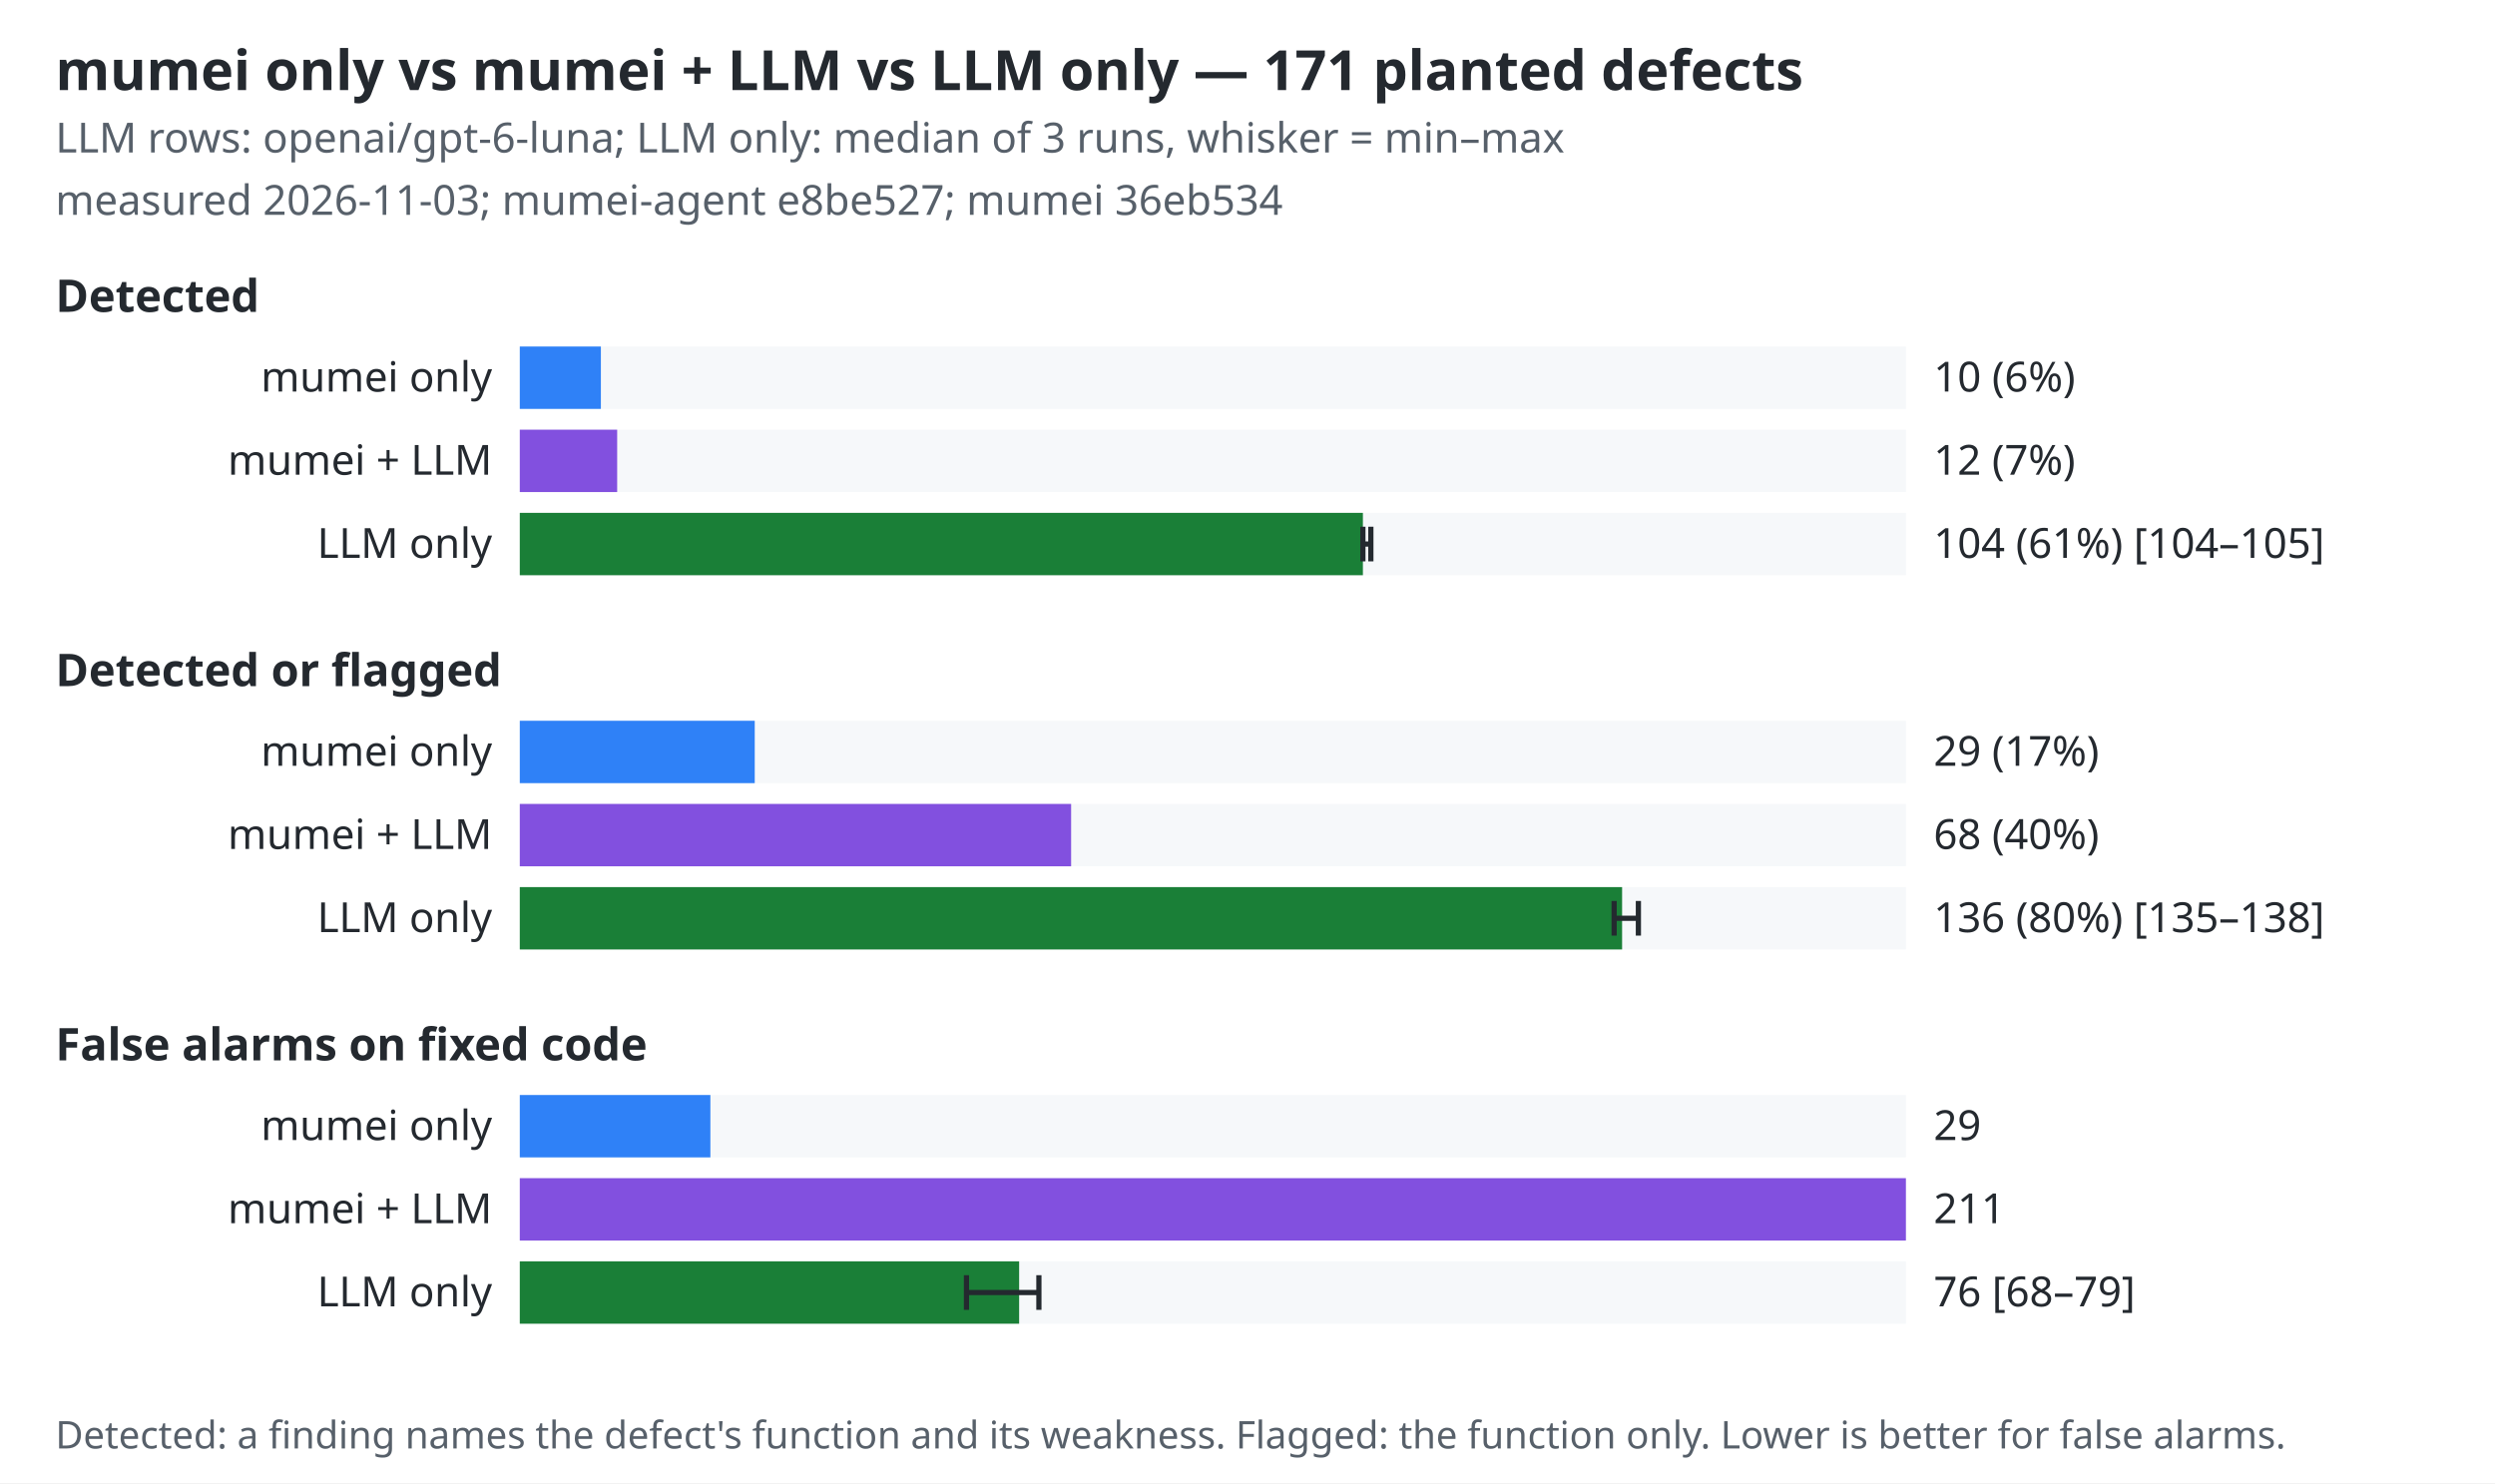
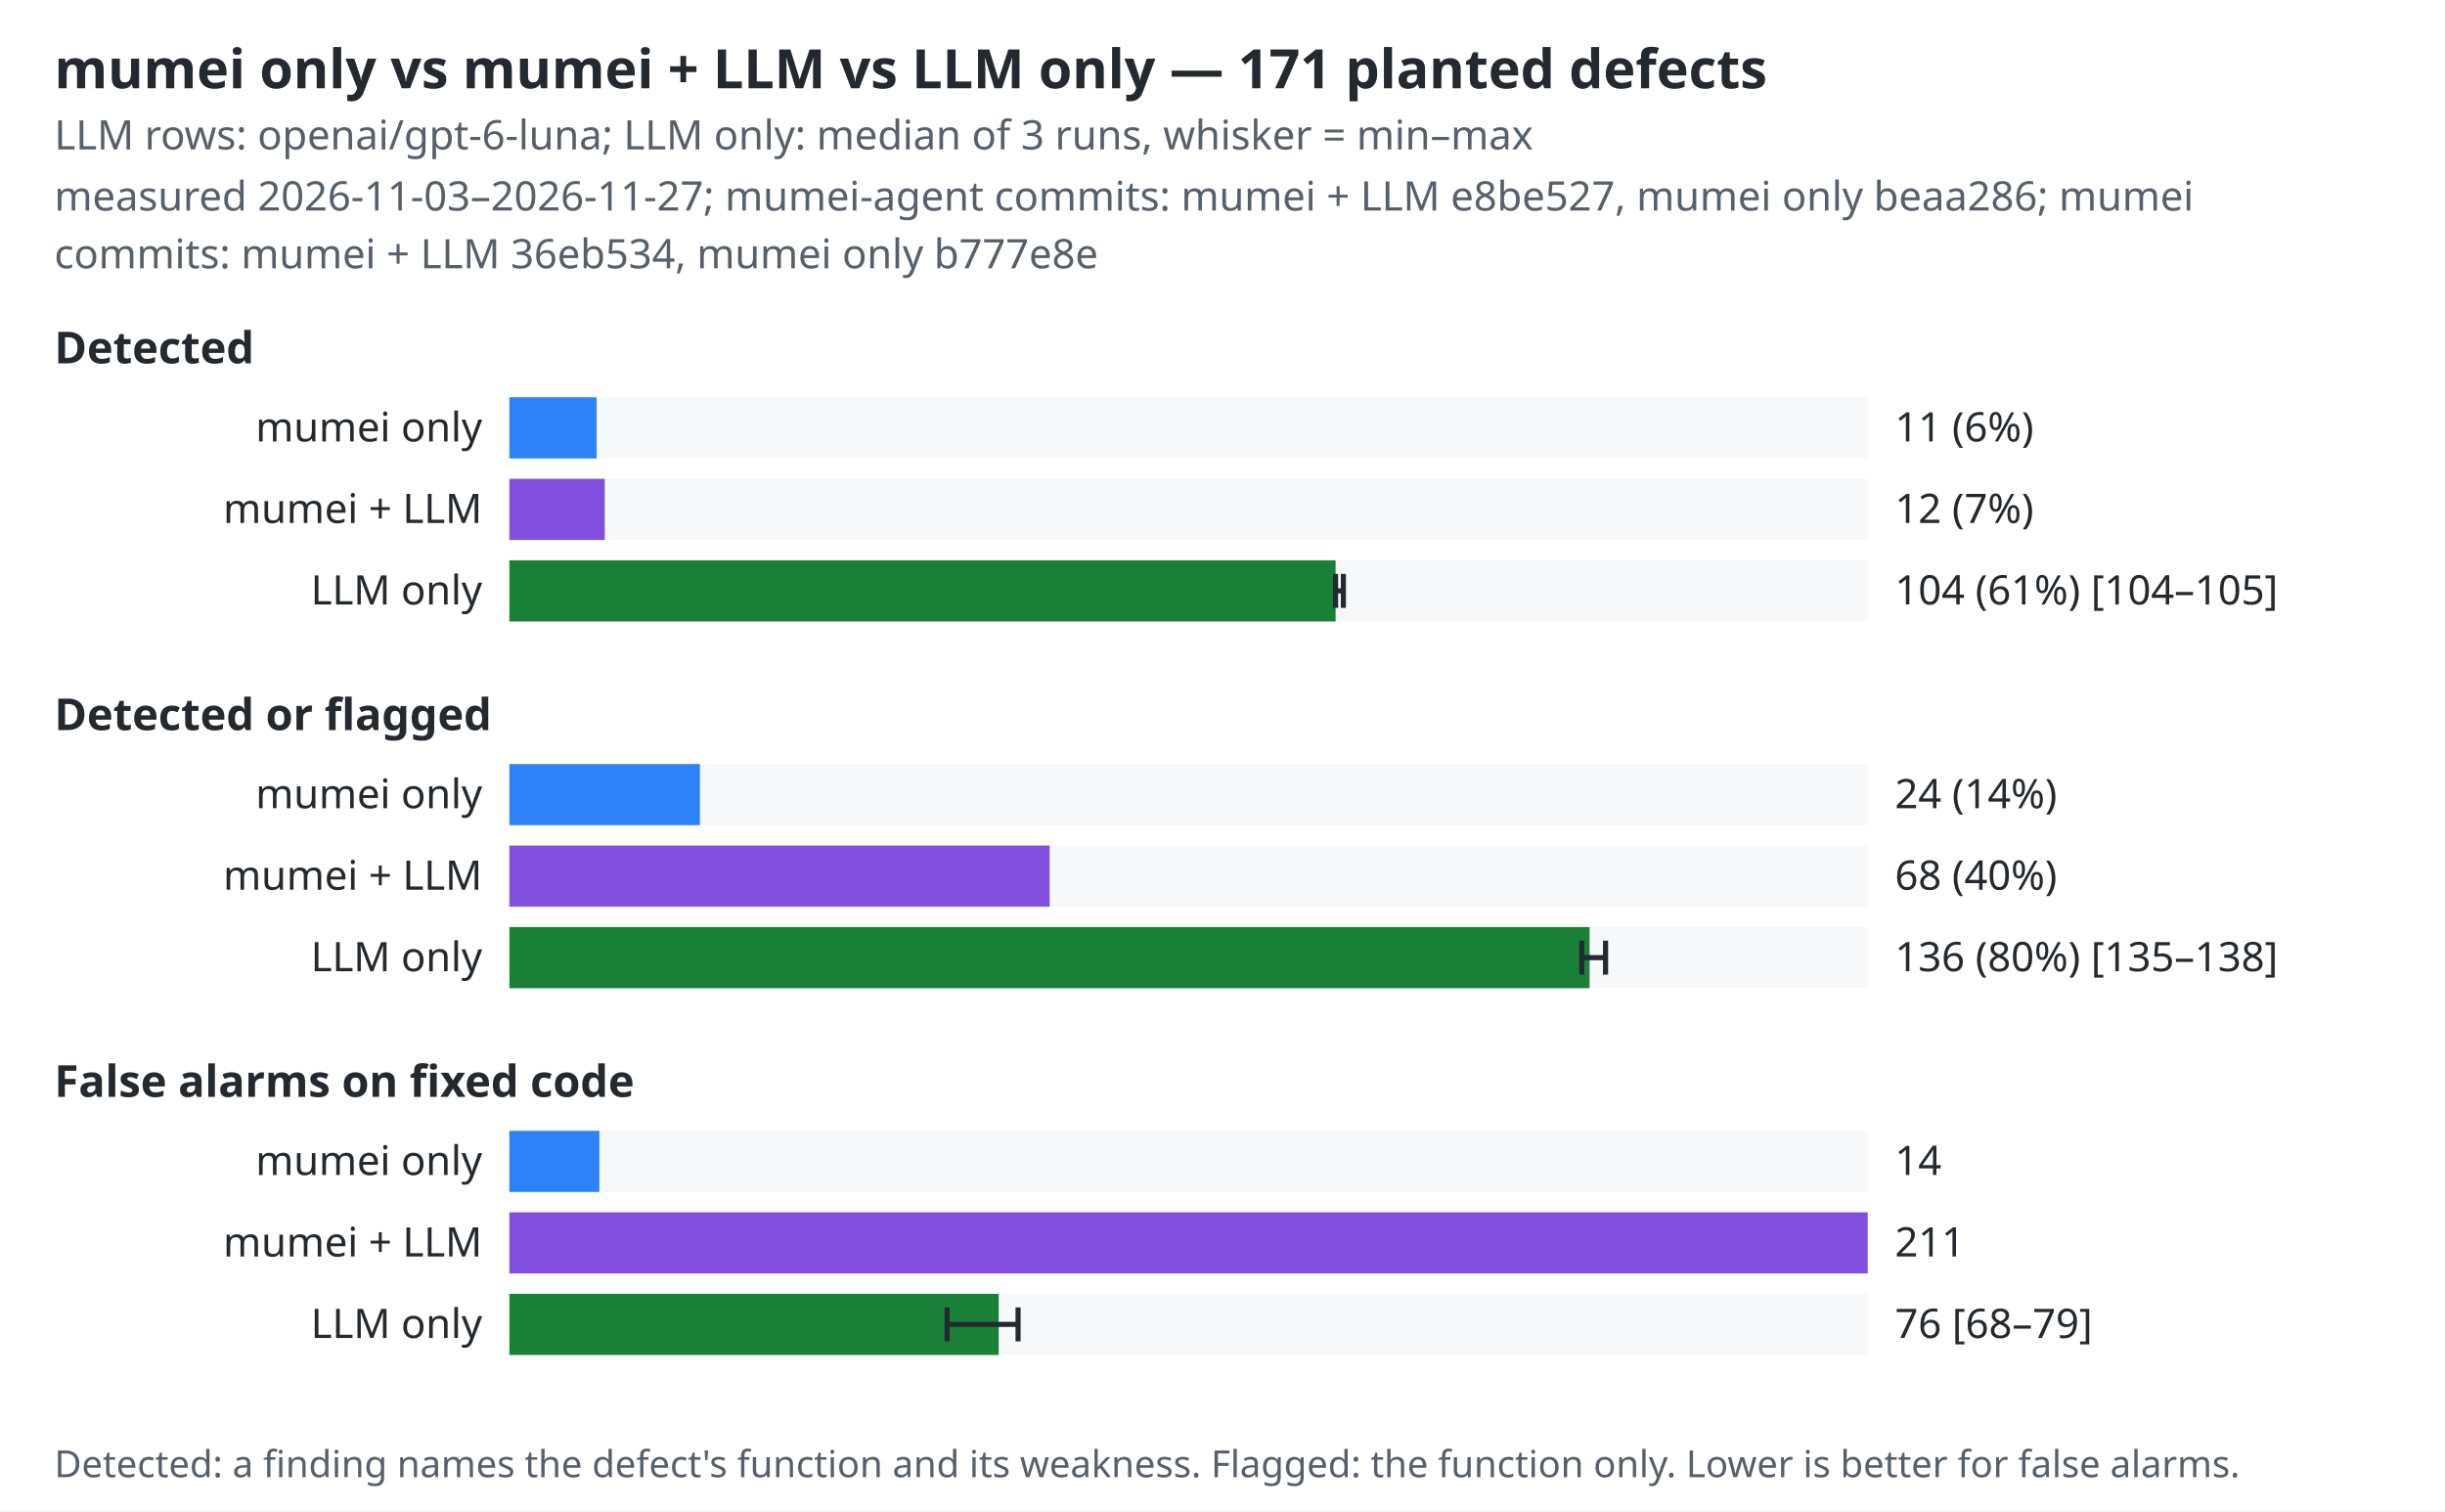
- <svg xmlns="http://www.w3.org/2000/svg" viewBox="0 0 720 428" font-family="sans-serif">
-   <rect width="720" height="428" fill="white" />
+ <svg xmlns="http://www.w3.org/2000/svg" viewBox="0 0 720 445" font-family="sans-serif">
+   <rect width="720" height="445" fill="white" />
  <text x="16" y="26" font-size="16" font-weight="bold" fill="#24292f">mumei only vs mumei + LLM vs LLM only — 171 planted defects</text>
  <text x="16" y="44" font-size="12" fill="#57606a">LLM rows: openai/gpt-6-luna; LLM only: median of 3 runs, whisker = min–max</text>
-   <text x="16" y="62" font-size="12" fill="#57606a">measured 2026-11-03; mumei-agent e8be527; mumei 36eb534</text>
-   <text x="16" y="90" font-size="13" font-weight="bold" fill="#24292f">Detected</text>
-   <text x="142" y="113" font-size="12" fill="#24292f" text-anchor="end">mumei only</text>
-   <rect x="150" y="100" width="400" height="18" fill="#f6f8fa" />
-   <rect x="150" y="100" width="23.4" height="18" fill="#2f81f7" />
-   <text x="558" y="113" font-size="12" fill="#24292f">10 (6%)</text>
-   <text x="142" y="137" font-size="12" fill="#24292f" text-anchor="end">mumei + LLM</text>
-   <rect x="150" y="124" width="400" height="18" fill="#f6f8fa" />
-   <rect x="150" y="124" width="28.1" height="18" fill="#8250df" />
-   <text x="558" y="137" font-size="12" fill="#24292f">12 (7%)</text>
-   <text x="142" y="161" font-size="12" fill="#24292f" text-anchor="end">LLM only</text>
-   <rect x="150" y="148" width="400" height="18" fill="#f6f8fa" />
-   <rect x="150" y="148" width="243.3" height="18" fill="#1a7f37" />
-   <line x1="393.3" y1="157.0" x2="395.6" y2="157.0" stroke="#24292f" stroke-width="1.5" />
-   <line x1="393.3" y1="152" x2="393.3" y2="162" stroke="#24292f" stroke-width="1.5" />
-   <line x1="395.6" y1="152" x2="395.6" y2="162" stroke="#24292f" stroke-width="1.5" />
-   <text x="558" y="161" font-size="12" fill="#24292f">104 (61%) [104–105]</text>
-   <text x="16" y="198" font-size="13" font-weight="bold" fill="#24292f">Detected or flagged</text>
-   <text x="142" y="221" font-size="12" fill="#24292f" text-anchor="end">mumei only</text>
-   <rect x="150" y="208" width="400" height="18" fill="#f6f8fa" />
-   <rect x="150" y="208" width="67.8" height="18" fill="#2f81f7" />
-   <text x="558" y="221" font-size="12" fill="#24292f">29 (17%)</text>
-   <text x="142" y="245" font-size="12" fill="#24292f" text-anchor="end">mumei + LLM</text>
-   <rect x="150" y="232" width="400" height="18" fill="#f6f8fa" />
-   <rect x="150" y="232" width="159.1" height="18" fill="#8250df" />
-   <text x="558" y="245" font-size="12" fill="#24292f">68 (40%)</text>
-   <text x="142" y="269" font-size="12" fill="#24292f" text-anchor="end">LLM only</text>
-   <rect x="150" y="256" width="400" height="18" fill="#f6f8fa" />
-   <rect x="150" y="256" width="318.1" height="18" fill="#1a7f37" />
-   <line x1="465.8" y1="265.0" x2="472.8" y2="265.0" stroke="#24292f" stroke-width="1.5" />
-   <line x1="465.8" y1="260" x2="465.8" y2="270" stroke="#24292f" stroke-width="1.5" />
-   <line x1="472.8" y1="260" x2="472.8" y2="270" stroke="#24292f" stroke-width="1.5" />
-   <text x="558" y="269" font-size="12" fill="#24292f">136 (80%) [135–138]</text>
-   <text x="16" y="306" font-size="13" font-weight="bold" fill="#24292f">False alarms on fixed code</text>
-   <text x="142" y="329" font-size="12" fill="#24292f" text-anchor="end">mumei only</text>
-   <rect x="150" y="316" width="400" height="18" fill="#f6f8fa" />
-   <rect x="150" y="316" width="55.0" height="18" fill="#2f81f7" />
-   <text x="558" y="329" font-size="12" fill="#24292f">29</text>
-   <text x="142" y="353" font-size="12" fill="#24292f" text-anchor="end">mumei + LLM</text>
-   <rect x="150" y="340" width="400" height="18" fill="#f6f8fa" />
-   <rect x="150" y="340" width="400.0" height="18" fill="#8250df" />
-   <text x="558" y="353" font-size="12" fill="#24292f">211</text>
-   <text x="142" y="377" font-size="12" fill="#24292f" text-anchor="end">LLM only</text>
-   <rect x="150" y="364" width="400" height="18" fill="#f6f8fa" />
-   <rect x="150" y="364" width="144.1" height="18" fill="#1a7f37" />
-   <line x1="278.9" y1="373.0" x2="299.8" y2="373.0" stroke="#24292f" stroke-width="1.5" />
-   <line x1="278.9" y1="368" x2="278.9" y2="378" stroke="#24292f" stroke-width="1.5" />
-   <line x1="299.8" y1="368" x2="299.8" y2="378" stroke="#24292f" stroke-width="1.5" />
-   <text x="558" y="377" font-size="12" fill="#24292f">76 [68–79]</text>
-   <text x="16" y="418" font-size="11" fill="#57606a">Detected: a finding names the defect's function and its weakness. Flagged: the function only. Lower is better for false alarms.</text>
+   <text x="16" y="62" font-size="12" fill="#57606a">measured 2026-11-03–2026-11-27; mumei-agent commits: mumei + LLM e8be527, mumei only beaa286; mumei</text>
+   <text x="16" y="79" font-size="12" fill="#57606a">commits: mumei + LLM 36eb534, mumei only b777e8e</text>
+   <text x="16" y="107" font-size="13" font-weight="bold" fill="#24292f">Detected</text>
+   <text x="142" y="130" font-size="12" fill="#24292f" text-anchor="end">mumei only</text>
+   <rect x="150" y="117" width="400" height="18" fill="#f6f8fa" />
+   <rect x="150" y="117" width="25.7" height="18" fill="#2f81f7" />
+   <text x="558" y="130" font-size="12" fill="#24292f">11 (6%)</text>
+   <text x="142" y="154" font-size="12" fill="#24292f" text-anchor="end">mumei + LLM</text>
+   <rect x="150" y="141" width="400" height="18" fill="#f6f8fa" />
+   <rect x="150" y="141" width="28.1" height="18" fill="#8250df" />
+   <text x="558" y="154" font-size="12" fill="#24292f">12 (7%)</text>
+   <text x="142" y="178" font-size="12" fill="#24292f" text-anchor="end">LLM only</text>
+   <rect x="150" y="165" width="400" height="18" fill="#f6f8fa" />
+   <rect x="150" y="165" width="243.3" height="18" fill="#1a7f37" />
+   <line x1="393.3" y1="174.0" x2="395.6" y2="174.0" stroke="#24292f" stroke-width="1.5" />
+   <line x1="393.3" y1="169" x2="393.3" y2="179" stroke="#24292f" stroke-width="1.5" />
+   <line x1="395.6" y1="169" x2="395.6" y2="179" stroke="#24292f" stroke-width="1.5" />
+   <text x="558" y="178" font-size="12" fill="#24292f">104 (61%) [104–105]</text>
+   <text x="16" y="215" font-size="13" font-weight="bold" fill="#24292f">Detected or flagged</text>
+   <text x="142" y="238" font-size="12" fill="#24292f" text-anchor="end">mumei only</text>
+   <rect x="150" y="225" width="400" height="18" fill="#f6f8fa" />
+   <rect x="150" y="225" width="56.1" height="18" fill="#2f81f7" />
+   <text x="558" y="238" font-size="12" fill="#24292f">24 (14%)</text>
+   <text x="142" y="262" font-size="12" fill="#24292f" text-anchor="end">mumei + LLM</text>
+   <rect x="150" y="249" width="400" height="18" fill="#f6f8fa" />
+   <rect x="150" y="249" width="159.1" height="18" fill="#8250df" />
+   <text x="558" y="262" font-size="12" fill="#24292f">68 (40%)</text>
+   <text x="142" y="286" font-size="12" fill="#24292f" text-anchor="end">LLM only</text>
+   <rect x="150" y="273" width="400" height="18" fill="#f6f8fa" />
+   <rect x="150" y="273" width="318.1" height="18" fill="#1a7f37" />
+   <line x1="465.8" y1="282.0" x2="472.8" y2="282.0" stroke="#24292f" stroke-width="1.5" />
+   <line x1="465.8" y1="277" x2="465.8" y2="287" stroke="#24292f" stroke-width="1.5" />
+   <line x1="472.8" y1="277" x2="472.8" y2="287" stroke="#24292f" stroke-width="1.5" />
+   <text x="558" y="286" font-size="12" fill="#24292f">136 (80%) [135–138]</text>
+   <text x="16" y="323" font-size="13" font-weight="bold" fill="#24292f">False alarms on fixed code</text>
+   <text x="142" y="346" font-size="12" fill="#24292f" text-anchor="end">mumei only</text>
+   <rect x="150" y="333" width="400" height="18" fill="#f6f8fa" />
+   <rect x="150" y="333" width="26.5" height="18" fill="#2f81f7" />
+   <text x="558" y="346" font-size="12" fill="#24292f">14</text>
+   <text x="142" y="370" font-size="12" fill="#24292f" text-anchor="end">mumei + LLM</text>
+   <rect x="150" y="357" width="400" height="18" fill="#f6f8fa" />
+   <rect x="150" y="357" width="400.0" height="18" fill="#8250df" />
+   <text x="558" y="370" font-size="12" fill="#24292f">211</text>
+   <text x="142" y="394" font-size="12" fill="#24292f" text-anchor="end">LLM only</text>
+   <rect x="150" y="381" width="400" height="18" fill="#f6f8fa" />
+   <rect x="150" y="381" width="144.1" height="18" fill="#1a7f37" />
+   <line x1="278.9" y1="390.0" x2="299.8" y2="390.0" stroke="#24292f" stroke-width="1.5" />
+   <line x1="278.9" y1="385" x2="278.9" y2="395" stroke="#24292f" stroke-width="1.5" />
+   <line x1="299.8" y1="385" x2="299.8" y2="395" stroke="#24292f" stroke-width="1.5" />
+   <text x="558" y="394" font-size="12" fill="#24292f">76 [68–79]</text>
+   <text x="16" y="435" font-size="11" fill="#57606a">Detected: a finding names the defect's function and its weakness. Flagged: the function only. Lower is better for false alarms.</text>
</svg>
